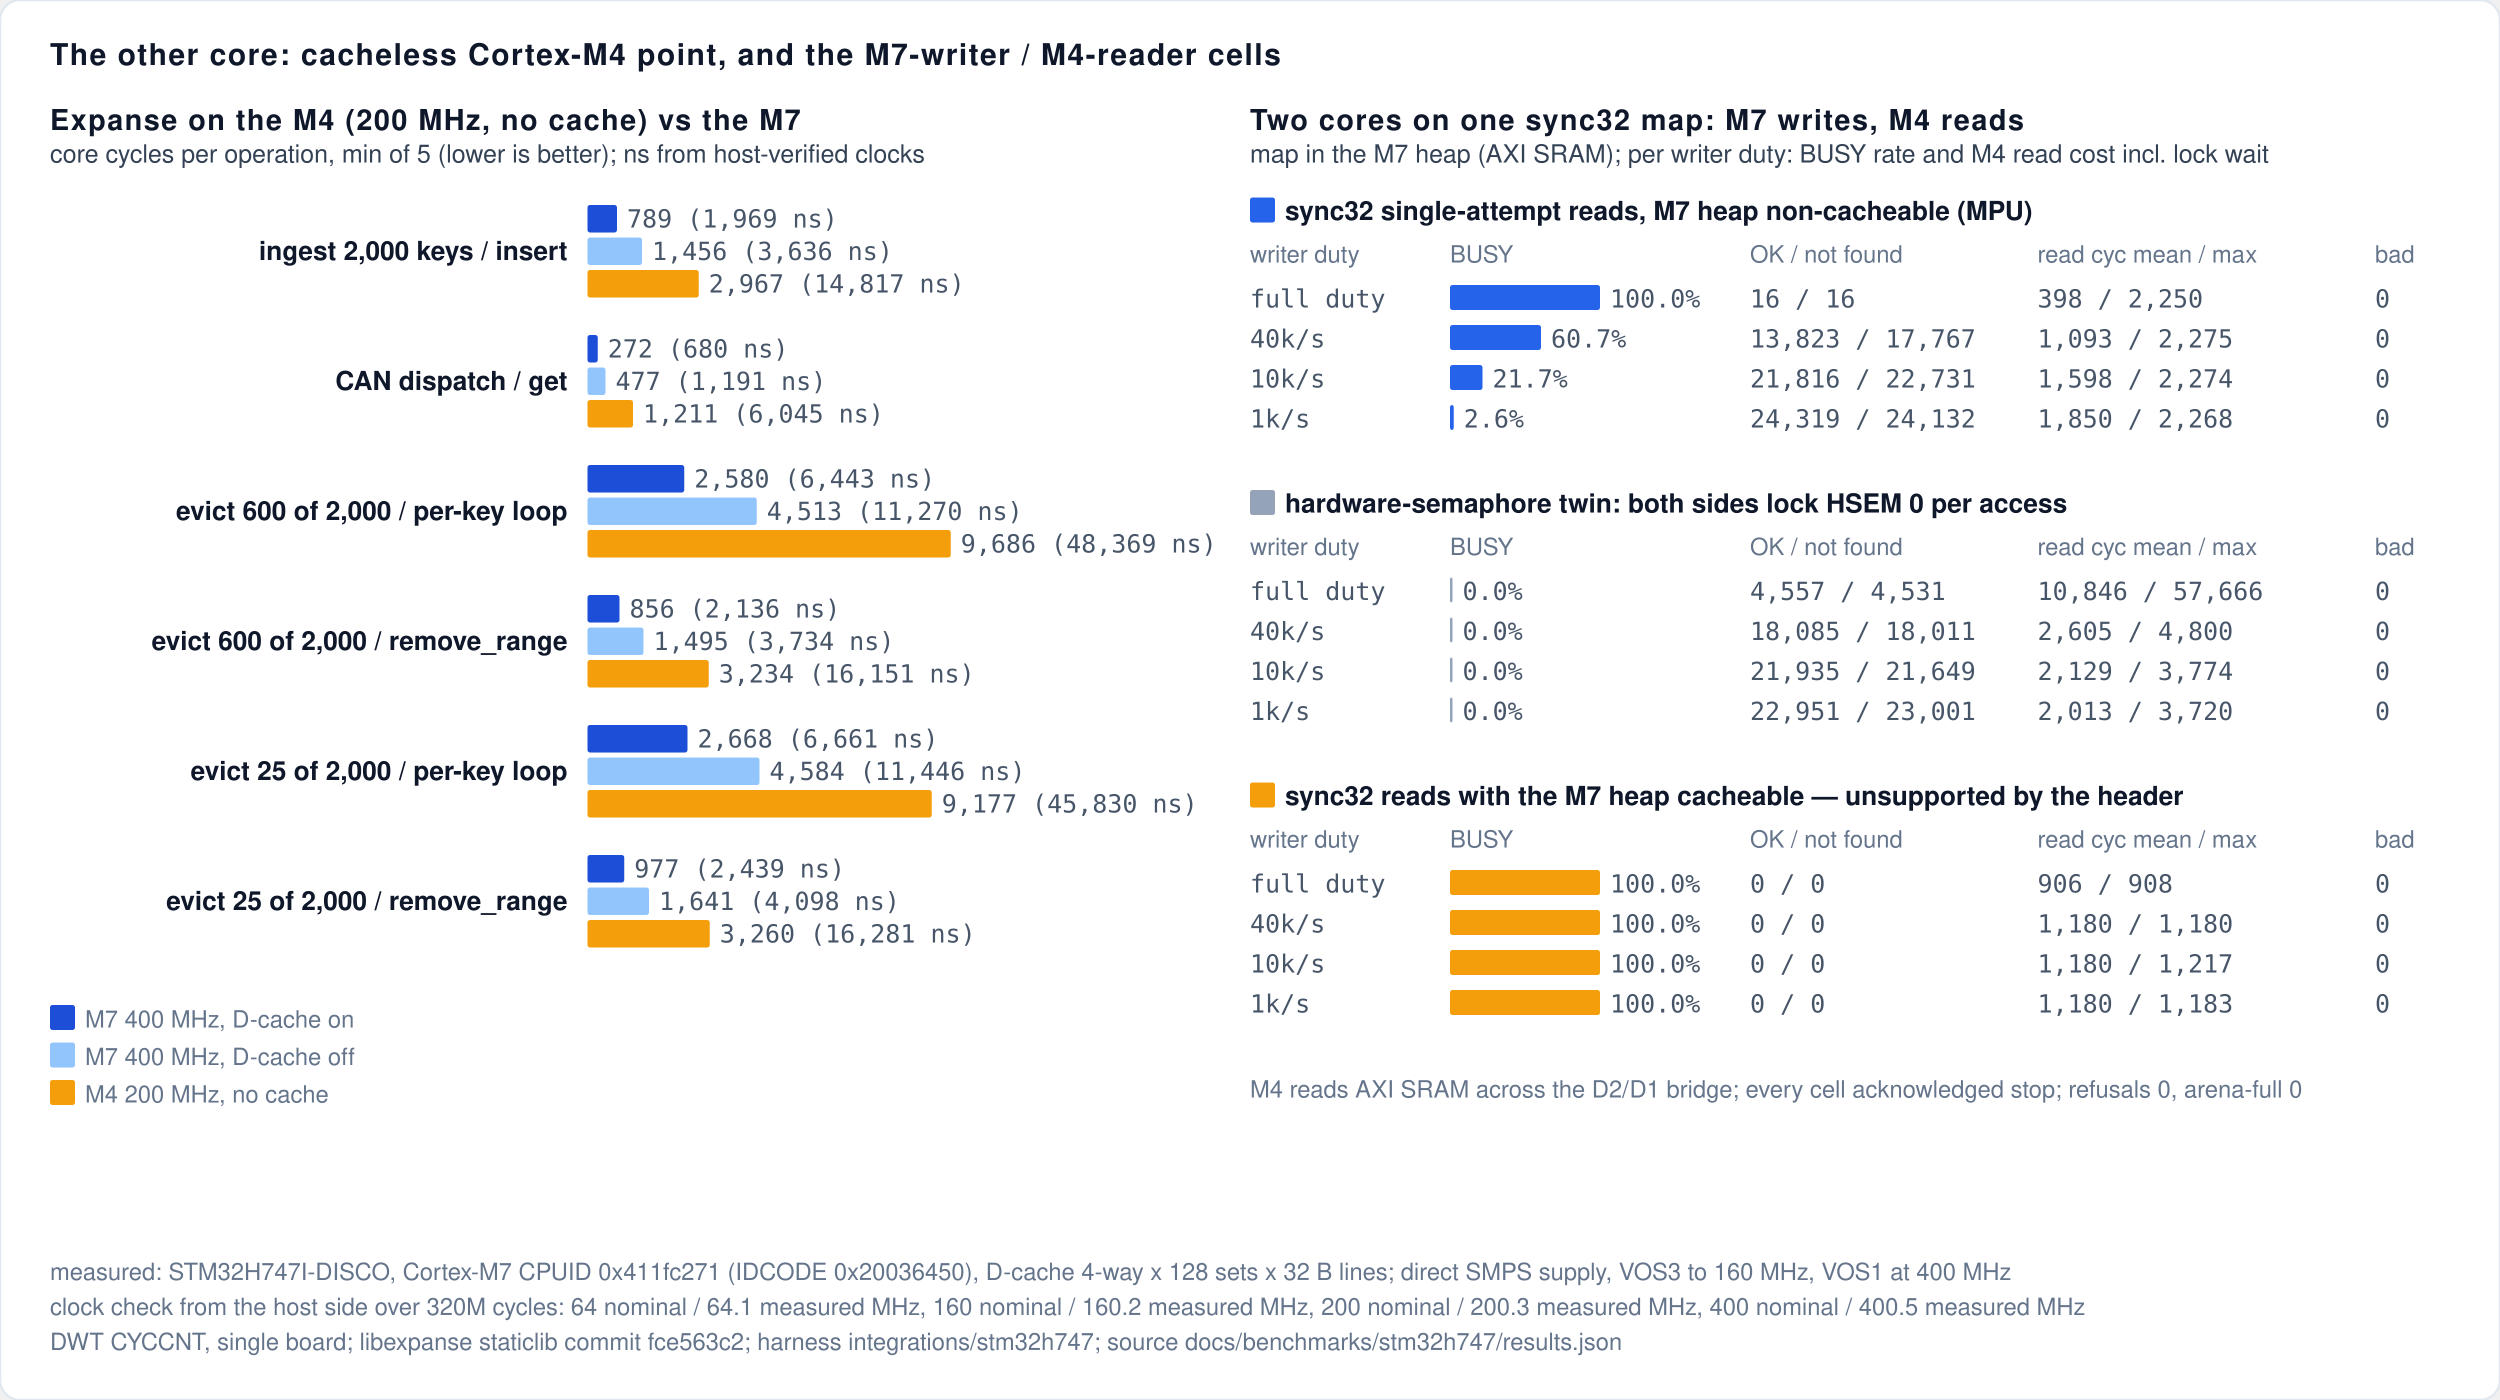
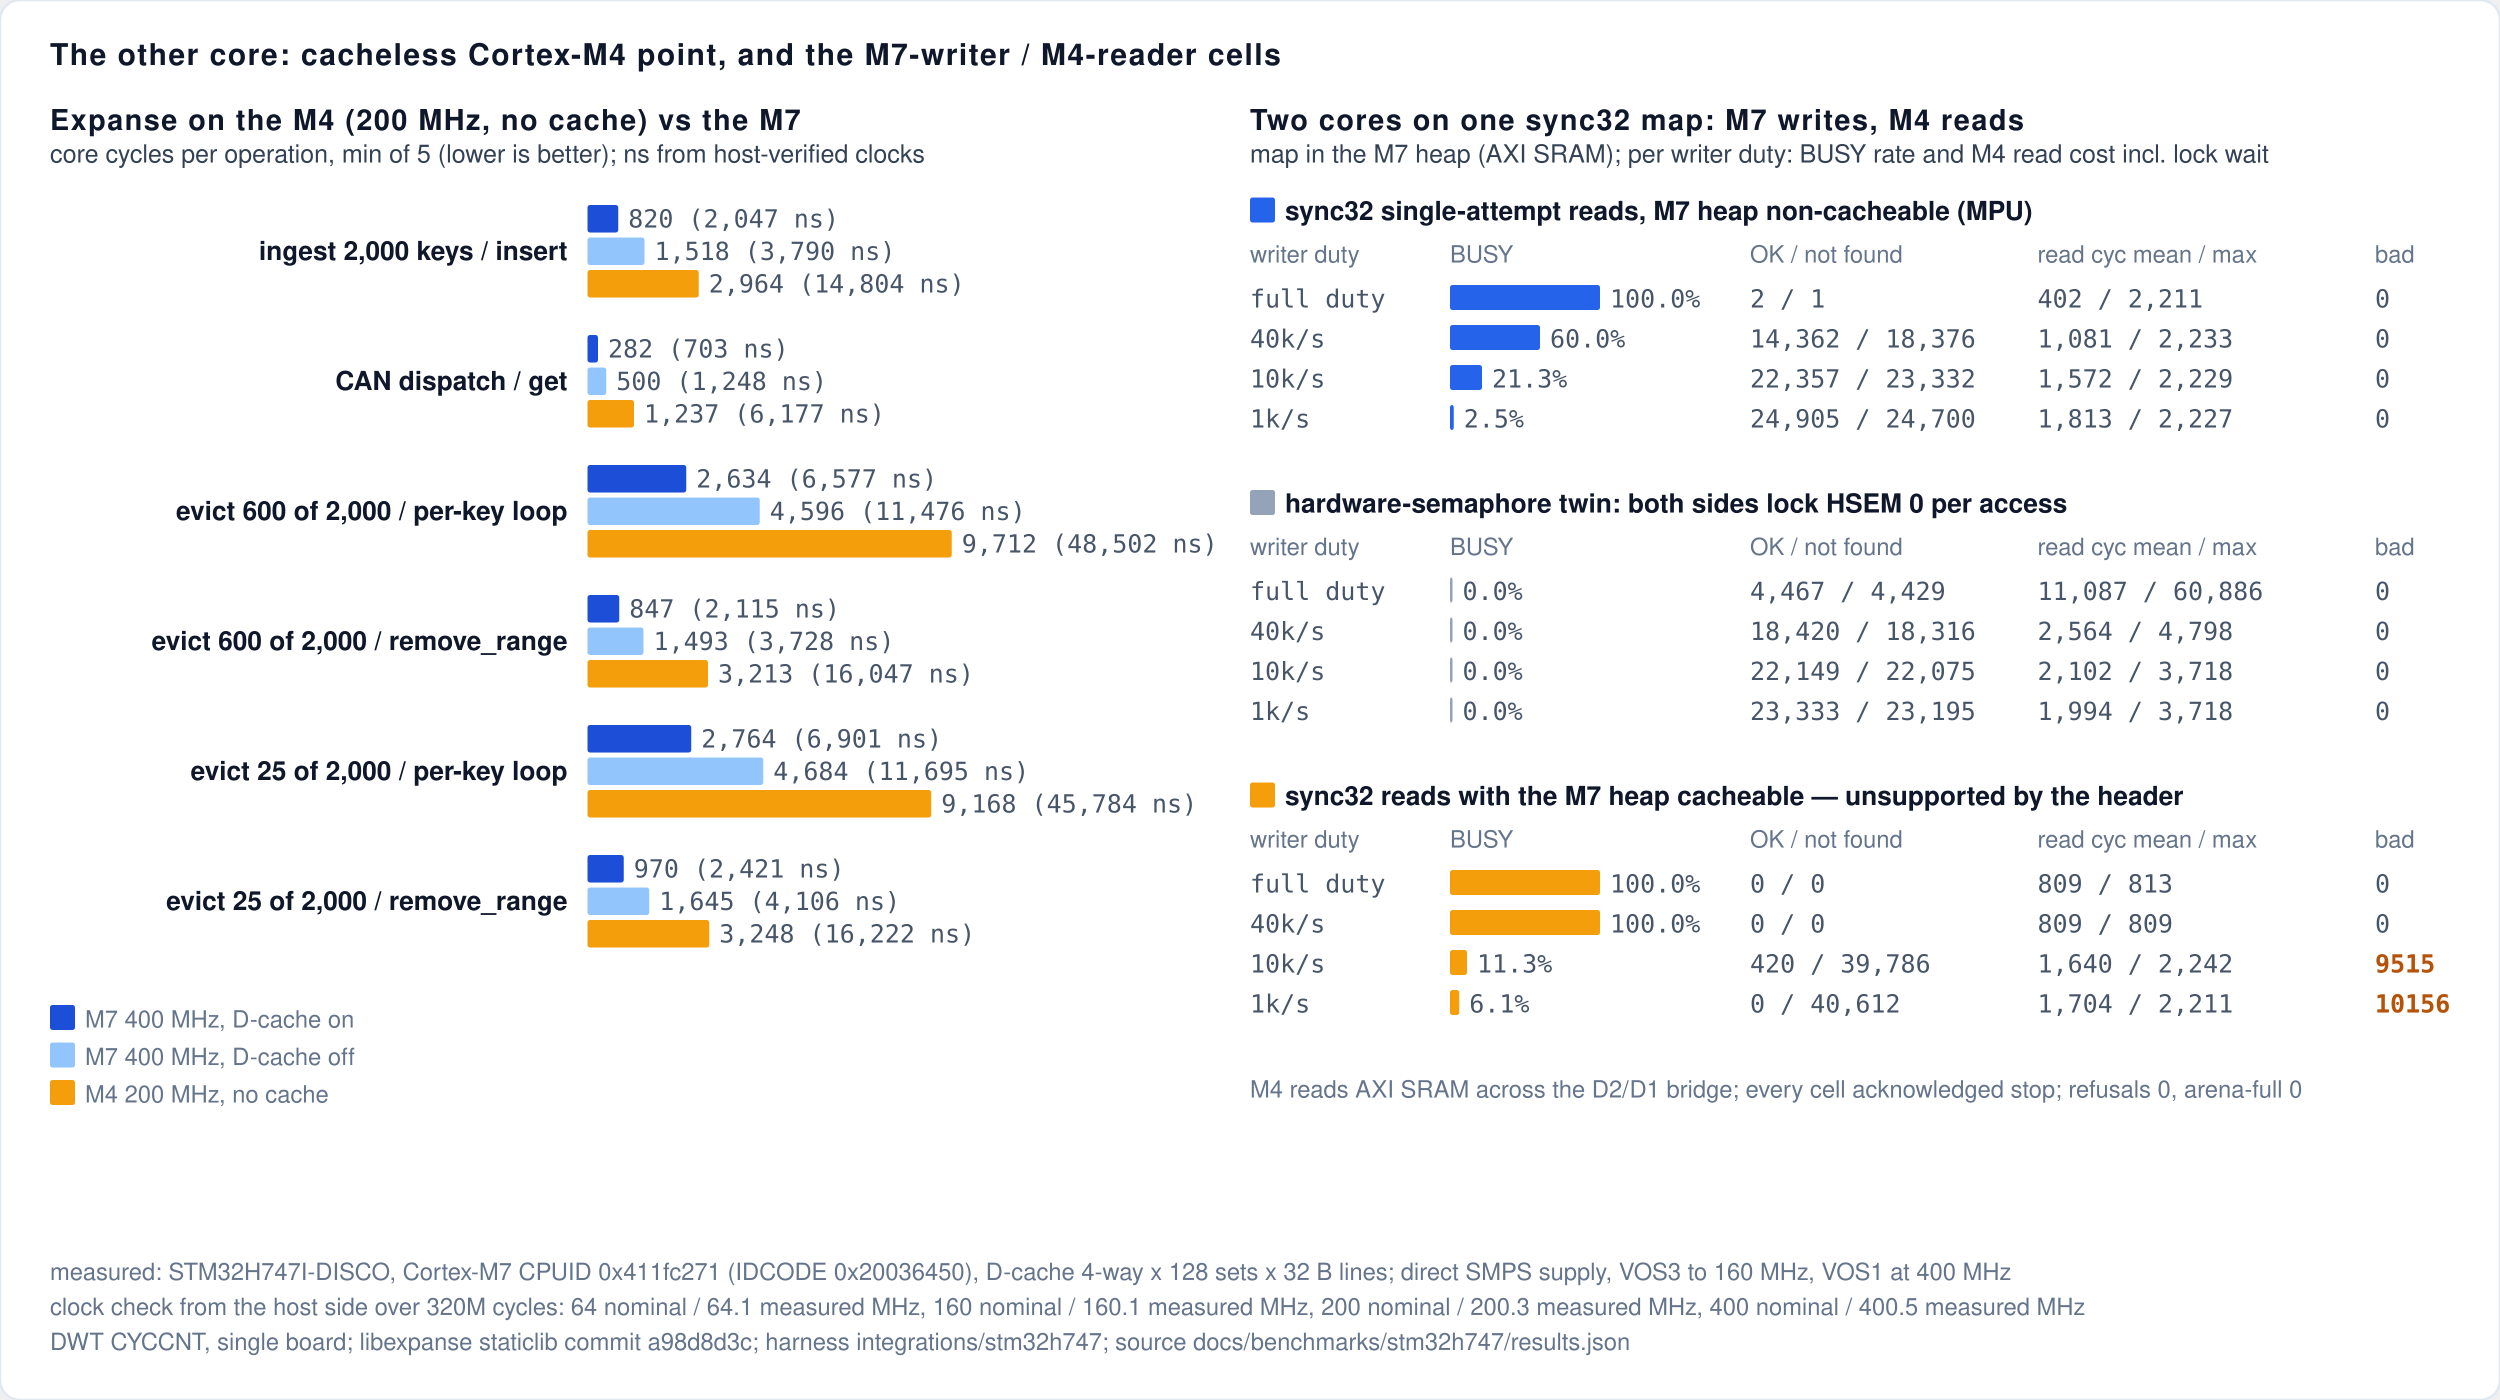
<svg xmlns="http://www.w3.org/2000/svg" role="img" viewBox="0 0 1000 560" width="100%" height="100%">
  <defs>
    <style>
      /* Light theme by default for maximum contrast on the web. */
      .bg { fill: #ffffff; }
      .border { stroke: #e2e8f0; stroke-width: 1px; fill: none; }
      .grid { stroke: #f1f5f9; stroke-width: 1px; stroke-dasharray: 2,3; }
      .axis { stroke: #cbd5e1; stroke-width: 1.5px; }
      .divider { stroke: #e2e8f0; stroke-width: 1px; }

      .t-title { font-family: -apple-system, BlinkMacSystemFont, "Segoe UI", Helvetica, Arial, sans-serif; font-size: 12px; font-weight: 700; letter-spacing: 0.6px; fill: #0f172a; text-transform: uppercase; }
      .t-chart-title { font-family: -apple-system, BlinkMacSystemFont, "Segoe UI", Helvetica, Arial, sans-serif; font-size: 11.5px; font-weight: 700; letter-spacing: 0.6px; fill: #0f172a; text-transform: uppercase; }
      .t-sub { font-family: -apple-system, BlinkMacSystemFont, "Segoe UI", Helvetica, Arial, sans-serif; font-size: 10px; font-weight: 500; fill: #334155; }
      .t-note { font-family: -apple-system, BlinkMacSystemFont, "Segoe UI", Helvetica, Arial, sans-serif; font-size: 9.5px; font-weight: 500; fill: #64748b; }
      .t-unit { font-family: ui-monospace, SFMono-Regular, Menlo, monospace; font-size: 10px; font-weight: 600; fill: #475569; }
      .t-axis-label { font-family: ui-monospace, SFMono-Regular, Menlo, monospace; font-size: 10px; font-weight: 500; fill: #475569; }
      .t-bar-label { font-family: -apple-system, BlinkMacSystemFont, "Segoe UI", Helvetica, Arial, sans-serif; font-size: 11px; font-weight: 700; fill: #0f172a; }
      .t-legend { font-family: -apple-system, BlinkMacSystemFont, "Segoe UI", Helvetica, Arial, sans-serif; font-size: 10.5px; font-weight: 600; fill: #0f172a; }
      .t-win { fill: #15803d; font-weight: 700; }
      .t-loss { fill: #b45309; font-weight: 700; }

      .t-val-accent { font-family: ui-monospace, SFMono-Regular, Menlo, monospace; font-size: 11px; font-weight: 700; fill: #15803d; text-anchor: middle; }
      .t-val-blue { font-family: ui-monospace, SFMono-Regular, Menlo, monospace; font-size: 11px; font-weight: 600; fill: #2563eb; text-anchor: middle; }
      .t-val-muted { font-family: ui-monospace, SFMono-Regular, Menlo, monospace; font-size: 11px; font-weight: 600; fill: #334155; text-anchor: middle; }
      .t-row-accent { font-family: ui-monospace, SFMono-Regular, Menlo, monospace; font-size: 10.5px; font-weight: 700; fill: #15803d; }
      .t-row-muted { font-family: ui-monospace, SFMono-Regular, Menlo, monospace; font-size: 10.5px; font-weight: 600; fill: #334155; }

      .b-expanse { fill: #16a34a; }
      .b-expanse-alt { fill: #10b981; }
      .b-hash { fill: #2563eb; }
      .b-btree { fill: #64748b; }
      .b-skipmap { fill: #94a3b8; }
      .b-other { fill: #64748b; }

      .badge-win { fill: #dcfce7; stroke: #86efac; stroke-width: 1px; rx: 3px; }
      .badge-win-text { font-family: ui-monospace, SFMono-Regular, Menlo, monospace; font-size: 9.5px; font-weight: 700; fill: #15803d; text-anchor: middle; }
      .badge-loss { fill: #fef3c7; stroke: #fcd34d; stroke-width: 1px; rx: 3px; }
      .badge-loss-text { font-family: ui-monospace, SFMono-Regular, Menlo, monospace; font-size: 9.5px; font-weight: 700; fill: #b45309; text-anchor: middle; }

      @media (prefers-color-scheme: dark) {
        .bg { fill: #0d1117; }
        .border { stroke: #30363d; }
        .grid { stroke: #21262d; }
        .axis { stroke: #484f58; }
        .divider { stroke: #21262d; }
        .t-title { fill: #f0f6fc; }
        .t-chart-title { fill: #f0f6fc; }
        .t-sub { fill: #94a3b8; }
        .t-note { fill: #94a3b8; }
        .t-unit { fill: #94a3b8; }
        .t-axis-label { fill: #94a3b8; }
        .t-bar-label { fill: #f8fafc; }
        .t-legend { fill: #f8fafc; }
        .t-win { fill: #4ade80; }
        .t-loss { fill: #fcd34d; }
        .t-val-accent { fill: #4ade80; }
        .t-val-blue { fill: #38bdf8; }
        .t-val-muted { fill: #e2e8f0; }
        .t-row-accent { fill: #4ade80; }
        .t-row-muted { fill: #e2e8f0; }
        .b-expanse { fill: #22c55e; }
        .b-expanse-alt { fill: #34d399; }
        .b-hash { fill: #3b82f6; }
        .b-btree { fill: #64748b; }
        .b-skipmap { fill: #475569; }
        .b-other { fill: #64748b; }
        .badge-win { fill: #064e3b; stroke: #059669; }
        .badge-win-text { fill: #6ee7b7; }
        .badge-loss { fill: #451a03; stroke: #d97706; }
        .badge-loss-text { fill: #fcd34d; }
      }

      :root[data-theme="dark"] .bg, [data-theme="dark"] .bg { fill: #0d1117; }
      :root[data-theme="dark"] .border, [data-theme="dark"] .border { stroke: #30363d; }
      :root[data-theme="dark"] .grid, [data-theme="dark"] .grid { stroke: #21262d; }
      :root[data-theme="dark"] .axis, [data-theme="dark"] .axis { stroke: #484f58; }
      :root[data-theme="dark"] .divider, [data-theme="dark"] .divider { stroke: #21262d; }
      :root[data-theme="dark"] .t-title, [data-theme="dark"] .t-title { fill: #f0f6fc; }
      :root[data-theme="dark"] .t-chart-title, [data-theme="dark"] .t-chart-title { fill: #f0f6fc; }
      :root[data-theme="dark"] .t-sub, [data-theme="dark"] .t-sub { fill: #94a3b8; }
      :root[data-theme="dark"] .t-note, [data-theme="dark"] .t-note { fill: #94a3b8; }
      :root[data-theme="dark"] .t-unit, [data-theme="dark"] .t-unit { fill: #94a3b8; }
      :root[data-theme="dark"] .t-axis-label, [data-theme="dark"] .t-axis-label { fill: #94a3b8; }
      :root[data-theme="dark"] .t-bar-label, [data-theme="dark"] .t-bar-label { fill: #f8fafc; }
      :root[data-theme="dark"] .t-legend, [data-theme="dark"] .t-legend { fill: #f8fafc; }
      :root[data-theme="dark"] .t-win, [data-theme="dark"] .t-win { fill: #4ade80; }
      :root[data-theme="dark"] .t-loss, [data-theme="dark"] .t-loss { fill: #fcd34d; }
      :root[data-theme="dark"] .t-val-accent, [data-theme="dark"] .t-val-accent { fill: #4ade80; }
      :root[data-theme="dark"] .t-val-blue, [data-theme="dark"] .t-val-blue { fill: #38bdf8; }
      :root[data-theme="dark"] .t-val-muted, [data-theme="dark"] .t-val-muted { fill: #e2e8f0; }
      :root[data-theme="dark"] .t-row-accent, [data-theme="dark"] .t-row-accent { fill: #4ade80; }
      :root[data-theme="dark"] .t-row-muted, [data-theme="dark"] .t-row-muted { fill: #e2e8f0; }
      :root[data-theme="dark"] .b-expanse, [data-theme="dark"] .b-expanse { fill: #22c55e; }
      :root[data-theme="dark"] .b-expanse-alt, [data-theme="dark"] .b-expanse-alt { fill: #34d399; }
      :root[data-theme="dark"] .b-hash, [data-theme="dark"] .b-hash { fill: #3b82f6; }
      :root[data-theme="dark"] .b-btree, [data-theme="dark"] .b-btree { fill: #64748b; }
      :root[data-theme="dark"] .b-skipmap, [data-theme="dark"] .b-skipmap { fill: #475569; }
      :root[data-theme="dark"] .b-other, [data-theme="dark"] .b-other { fill: #64748b; }
      :root[data-theme="dark"] .badge-win, [data-theme="dark"] .badge-win { fill: #064e3b; stroke: #059669; }
      :root[data-theme="dark"] .badge-win-text, [data-theme="dark"] .badge-win-text { fill: #6ee7b7; }
      :root[data-theme="dark"] .badge-loss, [data-theme="dark"] .badge-loss { fill: #451a03; stroke: #d97706; }
      :root[data-theme="dark"] .badge-loss-text, [data-theme="dark"] .badge-loss-text { fill: #fcd34d; }
    </style>
  </defs>
  <rect width="100%" height="100%" class="bg" rx="8" />
  <rect width="100%" height="100%" class="border" rx="8" />
  <text x="20" y="26" class="t-title">The other core: cacheless Cortex-M4 point, and the M7-writer / M4-reader cells</text>
  <g transform="translate(20, 52)">
    <text x="0" y="0" class="t-chart-title">Expanse on the M4 (200 MHz, no cache) vs the M7</text>
    <text x="0" y="13" class="t-sub">core cycles per operation, min of 5 (lower is better); ns from host-verified clocks</text>
    <text x="207" y="52" class="t-legend" text-anchor="end">ingest 2,000 keys / insert</text>
-     <rect x="215" y="30" width="11.8" height="11" rx="1" style="fill:#1d4ed8" />
-     <text x="230.8" y="39" class="t-axis-label">789 (1,969 ns)</text>
-     <rect x="215" y="43" width="21.8" height="11" rx="1" style="fill:#93c5fd" />
-     <text x="240.8" y="52" class="t-axis-label">1,456 (3,636 ns)</text>
+     <rect x="215" y="30" width="12.3" height="11" rx="1" style="fill:#1d4ed8" />
+     <text x="231.3" y="39" class="t-axis-label">820 (2,047 ns)</text>
+     <rect x="215" y="43" width="22.8" height="11" rx="1" style="fill:#93c5fd" />
+     <text x="241.8" y="52" class="t-axis-label">1,518 (3,790 ns)</text>
    <rect x="215" y="56" width="44.5" height="11" rx="1" style="fill:#f59e0b" />
-     <text x="263.5" y="65" class="t-axis-label">2,967 (14,817 ns)</text>
+     <text x="263.5" y="65" class="t-axis-label">2,964 (14,804 ns)</text>
    <text x="207" y="104" class="t-legend" text-anchor="end">CAN dispatch / get</text>
-     <rect x="215" y="82" width="4.1" height="11" rx="1" style="fill:#1d4ed8" />
-     <text x="223.1" y="91" class="t-axis-label">272 (680 ns)</text>
-     <rect x="215" y="95" width="7.2" height="11" rx="1" style="fill:#93c5fd" />
-     <text x="226.2" y="104" class="t-axis-label">477 (1,191 ns)</text>
-     <rect x="215" y="108" width="18.2" height="11" rx="1" style="fill:#f59e0b" />
-     <text x="237.2" y="117" class="t-axis-label">1,211 (6,045 ns)</text>
+     <rect x="215" y="82" width="4.2" height="11" rx="1" style="fill:#1d4ed8" />
+     <text x="223.2" y="91" class="t-axis-label">282 (703 ns)</text>
+     <rect x="215" y="95" width="7.5" height="11" rx="1" style="fill:#93c5fd" />
+     <text x="226.5" y="104" class="t-axis-label">500 (1,248 ns)</text>
+     <rect x="215" y="108" width="18.6" height="11" rx="1" style="fill:#f59e0b" />
+     <text x="237.6" y="117" class="t-axis-label">1,237 (6,177 ns)</text>
    <text x="207" y="156" class="t-legend" text-anchor="end">evict 600 of 2,000 / per-key loop</text>
-     <rect x="215" y="134" width="38.7" height="11" rx="1" style="fill:#1d4ed8" />
-     <text x="257.7" y="143" class="t-axis-label">2,580 (6,443 ns)</text>
-     <rect x="215" y="147" width="67.7" height="11" rx="1" style="fill:#93c5fd" />
-     <text x="286.7" y="156" class="t-axis-label">4,513 (11,270 ns)</text>
-     <rect x="215" y="160" width="145.3" height="11" rx="1" style="fill:#f59e0b" />
-     <text x="364.3" y="169" class="t-axis-label">9,686 (48,369 ns)</text>
+     <rect x="215" y="134" width="39.5" height="11" rx="1" style="fill:#1d4ed8" />
+     <text x="258.5" y="143" class="t-axis-label">2,634 (6,577 ns)</text>
+     <rect x="215" y="147" width="68.9" height="11" rx="1" style="fill:#93c5fd" />
+     <text x="287.9" y="156" class="t-axis-label">4,596 (11,476 ns)</text>
+     <rect x="215" y="160" width="145.7" height="11" rx="1" style="fill:#f59e0b" />
+     <text x="364.7" y="169" class="t-axis-label">9,712 (48,502 ns)</text>
    <text x="207" y="208" class="t-legend" text-anchor="end">evict 600 of 2,000 / remove_range</text>
-     <rect x="215" y="186" width="12.8" height="11" rx="1" style="fill:#1d4ed8" />
-     <text x="231.8" y="195" class="t-axis-label">856 (2,136 ns)</text>
+     <rect x="215" y="186" width="12.7" height="11" rx="1" style="fill:#1d4ed8" />
+     <text x="231.7" y="195" class="t-axis-label">847 (2,115 ns)</text>
    <rect x="215" y="199" width="22.4" height="11" rx="1" style="fill:#93c5fd" />
-     <text x="241.4" y="208" class="t-axis-label">1,495 (3,734 ns)</text>
-     <rect x="215" y="212" width="48.5" height="11" rx="1" style="fill:#f59e0b" />
-     <text x="267.5" y="221" class="t-axis-label">3,234 (16,151 ns)</text>
+     <text x="241.4" y="208" class="t-axis-label">1,493 (3,728 ns)</text>
+     <rect x="215" y="212" width="48.2" height="11" rx="1" style="fill:#f59e0b" />
+     <text x="267.2" y="221" class="t-axis-label">3,213 (16,047 ns)</text>
    <text x="207" y="260" class="t-legend" text-anchor="end">evict 25 of 2,000 / per-key loop</text>
-     <rect x="215" y="238" width="40.0" height="11" rx="1" style="fill:#1d4ed8" />
-     <text x="259.0" y="247" class="t-axis-label">2,668 (6,661 ns)</text>
-     <rect x="215" y="251" width="68.8" height="11" rx="1" style="fill:#93c5fd" />
-     <text x="287.8" y="260" class="t-axis-label">4,584 (11,446 ns)</text>
-     <rect x="215" y="264" width="137.7" height="11" rx="1" style="fill:#f59e0b" />
-     <text x="356.7" y="273" class="t-axis-label">9,177 (45,830 ns)</text>
+     <rect x="215" y="238" width="41.5" height="11" rx="1" style="fill:#1d4ed8" />
+     <text x="260.5" y="247" class="t-axis-label">2,764 (6,901 ns)</text>
+     <rect x="215" y="251" width="70.3" height="11" rx="1" style="fill:#93c5fd" />
+     <text x="289.3" y="260" class="t-axis-label">4,684 (11,695 ns)</text>
+     <rect x="215" y="264" width="137.5" height="11" rx="1" style="fill:#f59e0b" />
+     <text x="356.5" y="273" class="t-axis-label">9,168 (45,784 ns)</text>
    <text x="207" y="312" class="t-legend" text-anchor="end">evict 25 of 2,000 / remove_range</text>
-     <rect x="215" y="290" width="14.7" height="11" rx="1" style="fill:#1d4ed8" />
-     <text x="233.7" y="299" class="t-axis-label">977 (2,439 ns)</text>
-     <rect x="215" y="303" width="24.6" height="11" rx="1" style="fill:#93c5fd" />
-     <text x="243.6" y="312" class="t-axis-label">1,641 (4,098 ns)</text>
-     <rect x="215" y="316" width="48.9" height="11" rx="1" style="fill:#f59e0b" />
-     <text x="267.9" y="325" class="t-axis-label">3,260 (16,281 ns)</text>
+     <rect x="215" y="290" width="14.5" height="11" rx="1" style="fill:#1d4ed8" />
+     <text x="233.5" y="299" class="t-axis-label">970 (2,421 ns)</text>
+     <rect x="215" y="303" width="24.7" height="11" rx="1" style="fill:#93c5fd" />
+     <text x="243.7" y="312" class="t-axis-label">1,645 (4,106 ns)</text>
+     <rect x="215" y="316" width="48.7" height="11" rx="1" style="fill:#f59e0b" />
+     <text x="267.7" y="325" class="t-axis-label">3,248 (16,222 ns)</text>
    <rect x="0" y="350" width="10" height="10" rx="1" style="fill:#1d4ed8" />
    <text x="14" y="359" class="t-note">M7 400 MHz, D-cache on</text>
    <rect x="0" y="365" width="10" height="10" rx="1" style="fill:#93c5fd" />
    <text x="14" y="374" class="t-note">M7 400 MHz, D-cache off</text>
    <rect x="0" y="380" width="10" height="10" rx="1" style="fill:#f59e0b" />
    <text x="14" y="389" class="t-note">M4 200 MHz, no cache</text>
  </g>
  <g transform="translate(500, 52)">
    <text x="0" y="0" class="t-chart-title">Two cores on one sync32 map: M7 writes, M4 reads</text>
    <text x="0" y="13" class="t-sub">map in the M7 heap (AXI SRAM); per writer duty: BUSY rate and M4 read cost incl. lock wait</text>
    <rect x="0" y="27" width="10" height="10" rx="1" style="fill:#2563eb" />
    <text x="14" y="36" class="t-legend">sync32 single-attempt reads, M7 heap non-cacheable (MPU)</text>
    <text x="0" y="53" class="t-note">writer duty</text>
    <text x="80" y="53" class="t-note">BUSY</text>
    <text x="200" y="53" class="t-note">OK / not found</text>
    <text x="315" y="53" class="t-note">read cyc mean / max</text>
    <text x="450" y="53" class="t-note">bad</text>
    <text x="0" y="71" class="t-axis-label">full duty</text>
    <rect x="80" y="62" width="60.0" height="10" rx="1" style="fill:#2563eb" />
    <text x="144.0" y="71" class="t-axis-label">100.0%</text>
-     <text x="200" y="71" class="t-axis-label">16 / 16</text>
-     <text x="315" y="71" class="t-axis-label">398 / 2,250</text>
+     <text x="200" y="71" class="t-axis-label">2 / 1</text>
+     <text x="315" y="71" class="t-axis-label">402 / 2,211</text>
    <text x="450" y="71" class="t-axis-label">0</text>
    <text x="0" y="87" class="t-axis-label">40k/s</text>
-     <rect x="80" y="78" width="36.4" height="10" rx="1" style="fill:#2563eb" />
-     <text x="120.4" y="87" class="t-axis-label">60.7%</text>
-     <text x="200" y="87" class="t-axis-label">13,823 / 17,767</text>
-     <text x="315" y="87" class="t-axis-label">1,093 / 2,275</text>
+     <rect x="80" y="78" width="36.0" height="10" rx="1" style="fill:#2563eb" />
+     <text x="120.0" y="87" class="t-axis-label">60.0%</text>
+     <text x="200" y="87" class="t-axis-label">14,362 / 18,376</text>
+     <text x="315" y="87" class="t-axis-label">1,081 / 2,233</text>
    <text x="450" y="87" class="t-axis-label">0</text>
    <text x="0" y="103" class="t-axis-label">10k/s</text>
-     <rect x="80" y="94" width="13.0" height="10" rx="1" style="fill:#2563eb" />
-     <text x="97.0" y="103" class="t-axis-label">21.7%</text>
-     <text x="200" y="103" class="t-axis-label">21,816 / 22,731</text>
-     <text x="315" y="103" class="t-axis-label">1,598 / 2,274</text>
+     <rect x="80" y="94" width="12.8" height="10" rx="1" style="fill:#2563eb" />
+     <text x="96.8" y="103" class="t-axis-label">21.3%</text>
+     <text x="200" y="103" class="t-axis-label">22,357 / 23,332</text>
+     <text x="315" y="103" class="t-axis-label">1,572 / 2,229</text>
    <text x="450" y="103" class="t-axis-label">0</text>
    <text x="0" y="119" class="t-axis-label">1k/s</text>
    <rect x="80" y="110" width="1.5" height="10" rx="1" style="fill:#2563eb" />
-     <text x="85.5" y="119" class="t-axis-label">2.6%</text>
-     <text x="200" y="119" class="t-axis-label">24,319 / 24,132</text>
-     <text x="315" y="119" class="t-axis-label">1,850 / 2,268</text>
+     <text x="85.5" y="119" class="t-axis-label">2.5%</text>
+     <text x="200" y="119" class="t-axis-label">24,905 / 24,700</text>
+     <text x="315" y="119" class="t-axis-label">1,813 / 2,227</text>
    <text x="450" y="119" class="t-axis-label">0</text>
    <rect x="0" y="144" width="10" height="10" rx="1" style="fill:#94a3b8" />
    <text x="14" y="153" class="t-legend">hardware-semaphore twin: both sides lock HSEM 0 per access</text>
    <text x="0" y="170" class="t-note">writer duty</text>
    <text x="80" y="170" class="t-note">BUSY</text>
    <text x="200" y="170" class="t-note">OK / not found</text>
    <text x="315" y="170" class="t-note">read cyc mean / max</text>
    <text x="450" y="170" class="t-note">bad</text>
    <text x="0" y="188" class="t-axis-label">full duty</text>
    <rect x="80" y="179" width="1.0" height="10" rx="1" style="fill:#94a3b8" />
    <text x="85.0" y="188" class="t-axis-label">0.0%</text>
-     <text x="200" y="188" class="t-axis-label">4,557 / 4,531</text>
-     <text x="315" y="188" class="t-axis-label">10,846 / 57,666</text>
+     <text x="200" y="188" class="t-axis-label">4,467 / 4,429</text>
+     <text x="315" y="188" class="t-axis-label">11,087 / 60,886</text>
    <text x="450" y="188" class="t-axis-label">0</text>
    <text x="0" y="204" class="t-axis-label">40k/s</text>
    <rect x="80" y="195" width="1.0" height="10" rx="1" style="fill:#94a3b8" />
    <text x="85.0" y="204" class="t-axis-label">0.0%</text>
-     <text x="200" y="204" class="t-axis-label">18,085 / 18,011</text>
-     <text x="315" y="204" class="t-axis-label">2,605 / 4,800</text>
+     <text x="200" y="204" class="t-axis-label">18,420 / 18,316</text>
+     <text x="315" y="204" class="t-axis-label">2,564 / 4,798</text>
    <text x="450" y="204" class="t-axis-label">0</text>
    <text x="0" y="220" class="t-axis-label">10k/s</text>
    <rect x="80" y="211" width="1.0" height="10" rx="1" style="fill:#94a3b8" />
    <text x="85.0" y="220" class="t-axis-label">0.0%</text>
-     <text x="200" y="220" class="t-axis-label">21,935 / 21,649</text>
-     <text x="315" y="220" class="t-axis-label">2,129 / 3,774</text>
+     <text x="200" y="220" class="t-axis-label">22,149 / 22,075</text>
+     <text x="315" y="220" class="t-axis-label">2,102 / 3,718</text>
    <text x="450" y="220" class="t-axis-label">0</text>
    <text x="0" y="236" class="t-axis-label">1k/s</text>
    <rect x="80" y="227" width="1.0" height="10" rx="1" style="fill:#94a3b8" />
    <text x="85.0" y="236" class="t-axis-label">0.0%</text>
-     <text x="200" y="236" class="t-axis-label">22,951 / 23,001</text>
-     <text x="315" y="236" class="t-axis-label">2,013 / 3,720</text>
+     <text x="200" y="236" class="t-axis-label">23,333 / 23,195</text>
+     <text x="315" y="236" class="t-axis-label">1,994 / 3,718</text>
    <text x="450" y="236" class="t-axis-label">0</text>
    <rect x="0" y="261" width="10" height="10" rx="1" style="fill:#f59e0b" />
    <text x="14" y="270" class="t-legend">sync32 reads with the M7 heap cacheable — unsupported by the header</text>
    <text x="0" y="287" class="t-note">writer duty</text>
    <text x="80" y="287" class="t-note">BUSY</text>
    <text x="200" y="287" class="t-note">OK / not found</text>
    <text x="315" y="287" class="t-note">read cyc mean / max</text>
    <text x="450" y="287" class="t-note">bad</text>
    <text x="0" y="305" class="t-axis-label">full duty</text>
    <rect x="80" y="296" width="60.0" height="10" rx="1" style="fill:#f59e0b" />
    <text x="144.0" y="305" class="t-axis-label">100.0%</text>
    <text x="200" y="305" class="t-axis-label">0 / 0</text>
-     <text x="315" y="305" class="t-axis-label">906 / 908</text>
+     <text x="315" y="305" class="t-axis-label">809 / 813</text>
    <text x="450" y="305" class="t-axis-label">0</text>
    <text x="0" y="321" class="t-axis-label">40k/s</text>
    <rect x="80" y="312" width="60.0" height="10" rx="1" style="fill:#f59e0b" />
    <text x="144.0" y="321" class="t-axis-label">100.0%</text>
    <text x="200" y="321" class="t-axis-label">0 / 0</text>
-     <text x="315" y="321" class="t-axis-label">1,180 / 1,180</text>
+     <text x="315" y="321" class="t-axis-label">809 / 809</text>
    <text x="450" y="321" class="t-axis-label">0</text>
    <text x="0" y="337" class="t-axis-label">10k/s</text>
-     <rect x="80" y="328" width="60.0" height="10" rx="1" style="fill:#f59e0b" />
-     <text x="144.0" y="337" class="t-axis-label">100.0%</text>
-     <text x="200" y="337" class="t-axis-label">0 / 0</text>
-     <text x="315" y="337" class="t-axis-label">1,180 / 1,217</text>
-     <text x="450" y="337" class="t-axis-label">0</text>
+     <rect x="80" y="328" width="6.8" height="10" rx="1" style="fill:#f59e0b" />
+     <text x="90.8" y="337" class="t-axis-label">11.3%</text>
+     <text x="200" y="337" class="t-axis-label">420 / 39,786</text>
+     <text x="315" y="337" class="t-axis-label">1,640 / 2,242</text>
+     <text x="450" y="337" class="t-axis-label t-loss">9515</text>
    <text x="0" y="353" class="t-axis-label">1k/s</text>
-     <rect x="80" y="344" width="60.0" height="10" rx="1" style="fill:#f59e0b" />
-     <text x="144.0" y="353" class="t-axis-label">100.0%</text>
-     <text x="200" y="353" class="t-axis-label">0 / 0</text>
-     <text x="315" y="353" class="t-axis-label">1,180 / 1,183</text>
-     <text x="450" y="353" class="t-axis-label">0</text>
+     <rect x="80" y="344" width="3.7" height="10" rx="1" style="fill:#f59e0b" />
+     <text x="87.7" y="353" class="t-axis-label">6.1%</text>
+     <text x="200" y="353" class="t-axis-label">0 / 40,612</text>
+     <text x="315" y="353" class="t-axis-label">1,704 / 2,211</text>
+     <text x="450" y="353" class="t-axis-label t-loss">10156</text>
    <text x="0" y="387" class="t-note">M4 reads AXI SRAM across the D2/D1 bridge; every cell acknowledged stop; refusals 0, arena-full 0</text>
  </g>
  <text x="20" y="512" class="t-note">measured: STM32H747I-DISCO, Cortex-M7 CPUID 0x411fc271 (IDCODE 0x20036450), D-cache 4-way x 128 sets x 32 B lines; direct SMPS supply, VOS3 to 160 MHz, VOS1 at 400 MHz</text>
-   <text x="20" y="526" class="t-note">clock check from the host side over 320M cycles: 64 nominal / 64.1 measured MHz, 160 nominal / 160.2 measured MHz, 200 nominal / 200.3 measured MHz, 400 nominal / 400.5 measured MHz</text>
-   <text x="20" y="540" class="t-note">DWT CYCCNT, single board; libexpanse staticlib commit fce563c2; harness integrations/stm32h747; source docs/benchmarks/stm32h747/results.json</text>
+   <text x="20" y="526" class="t-note">clock check from the host side over 320M cycles: 64 nominal / 64.1 measured MHz, 160 nominal / 160.1 measured MHz, 200 nominal / 200.3 measured MHz, 400 nominal / 400.5 measured MHz</text>
+   <text x="20" y="540" class="t-note">DWT CYCCNT, single board; libexpanse staticlib commit a98d8d3c; harness integrations/stm32h747; source docs/benchmarks/stm32h747/results.json</text>
</svg>
